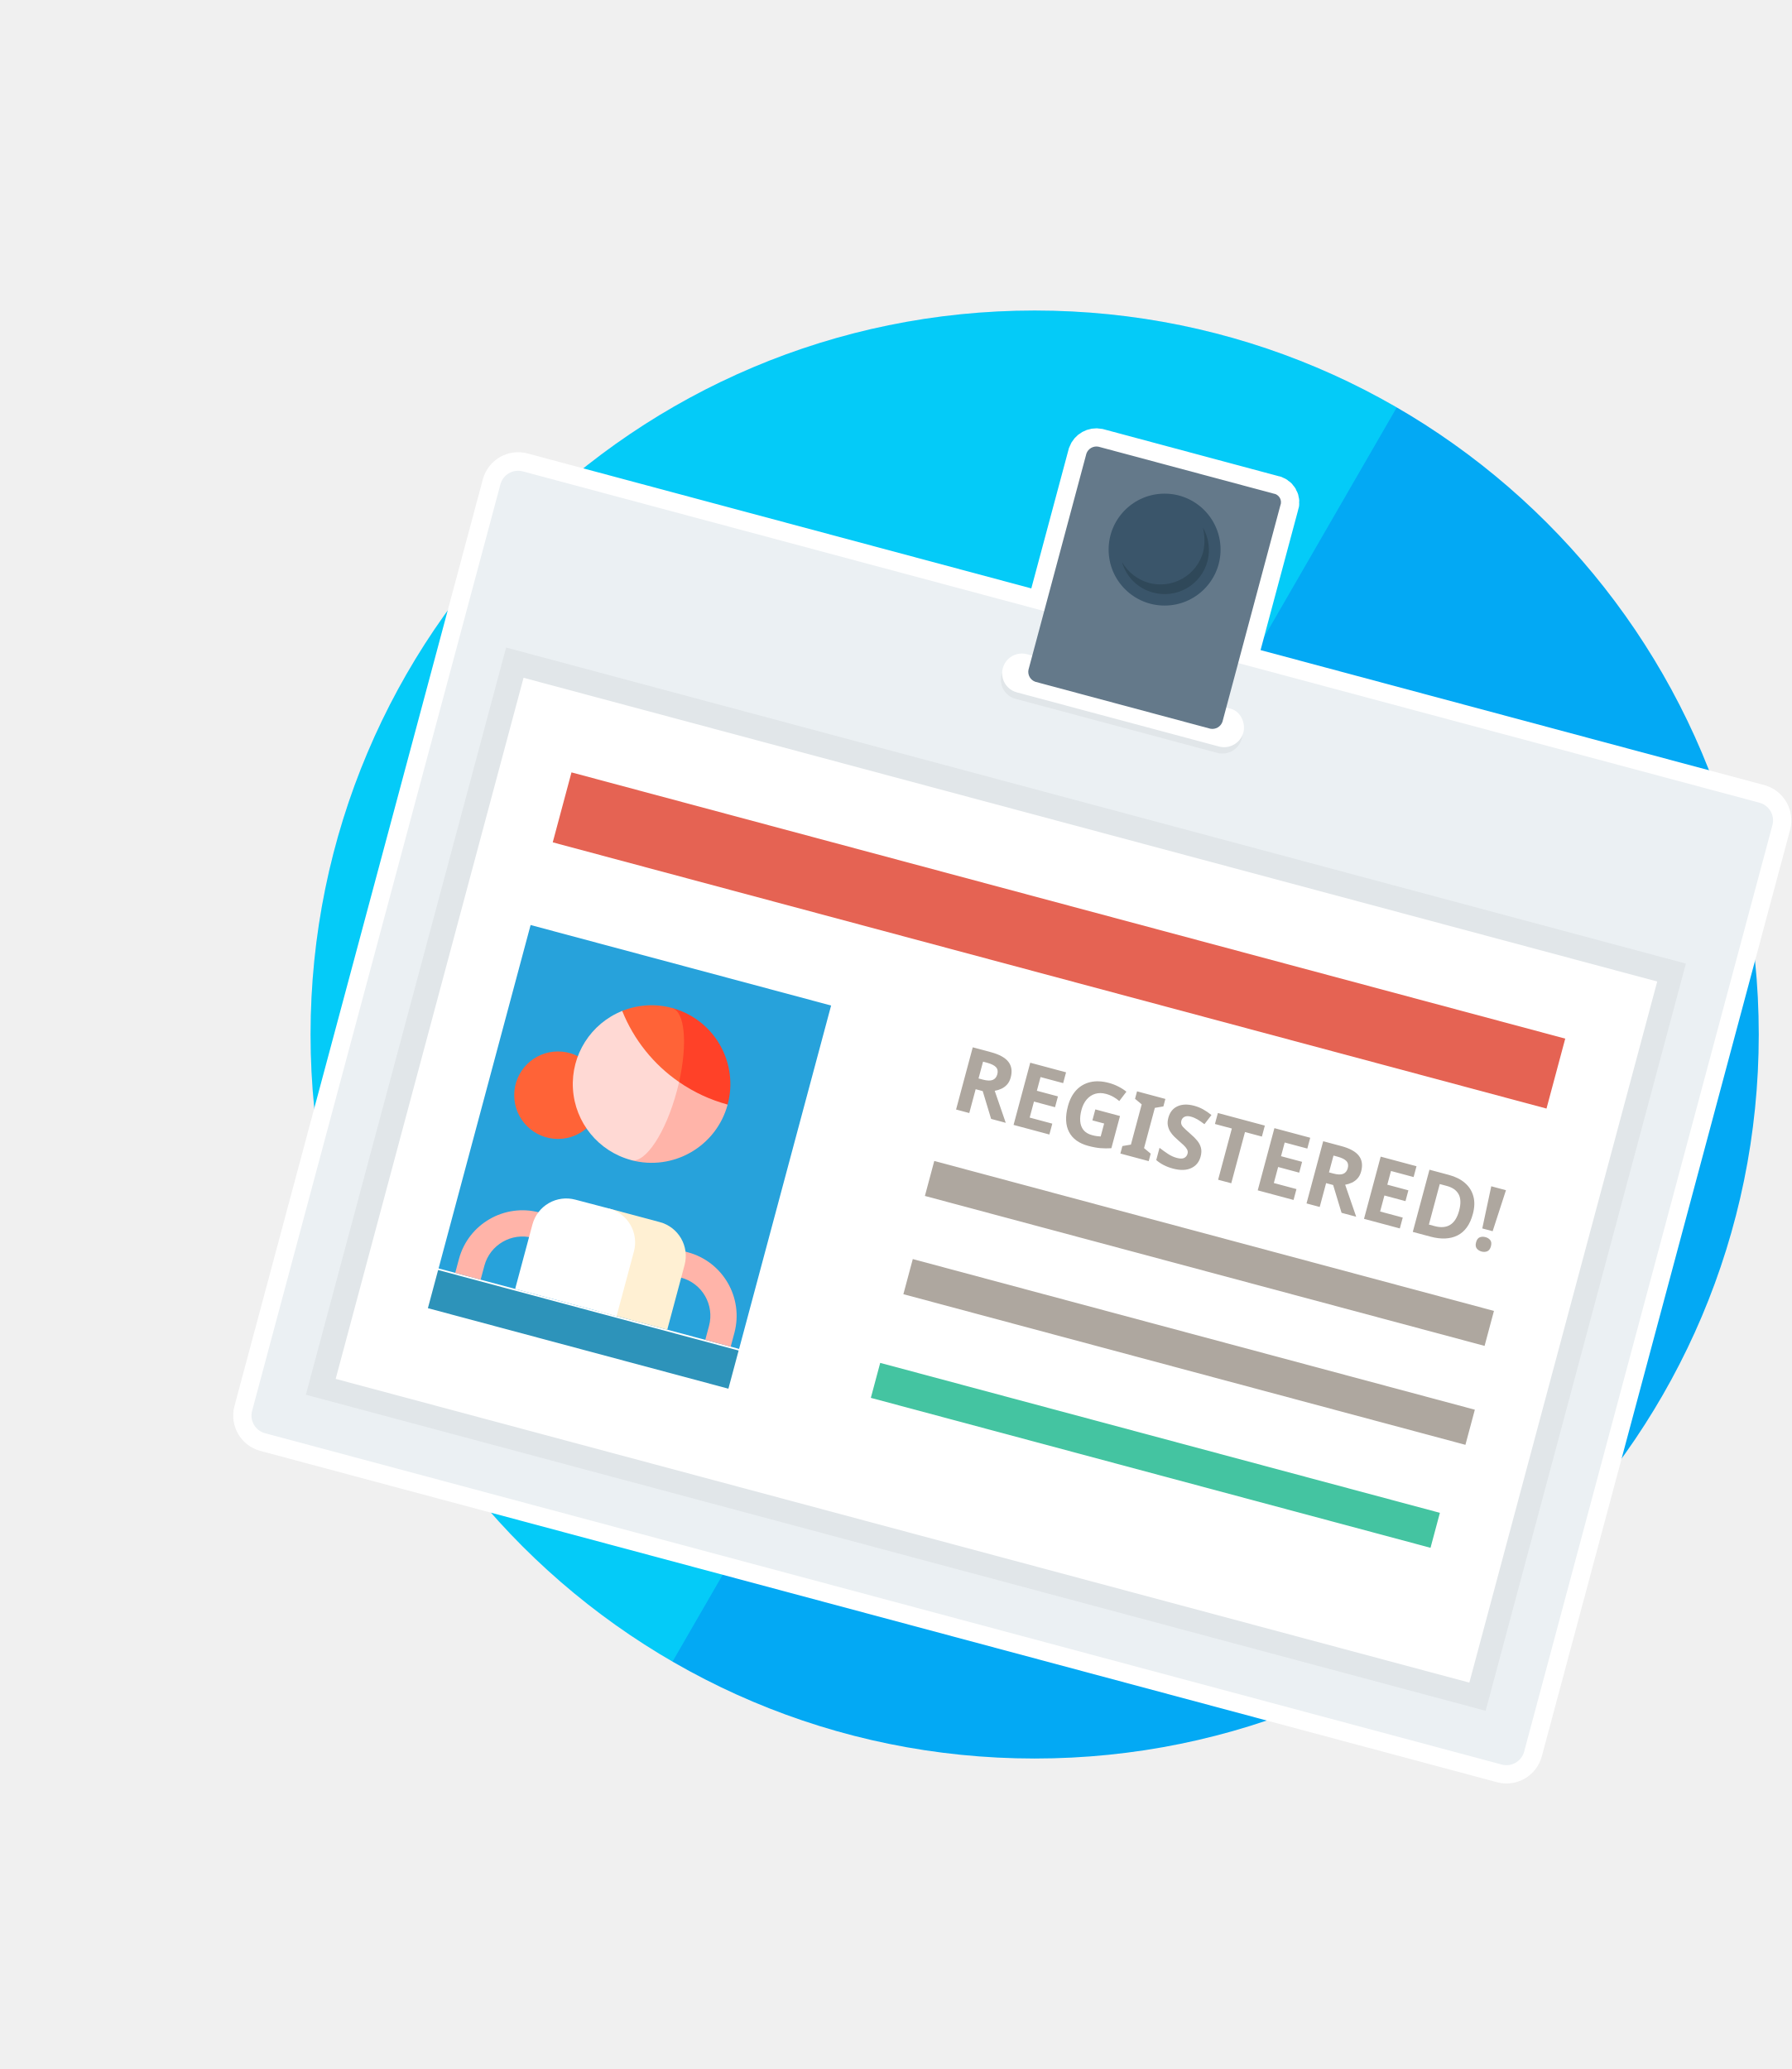
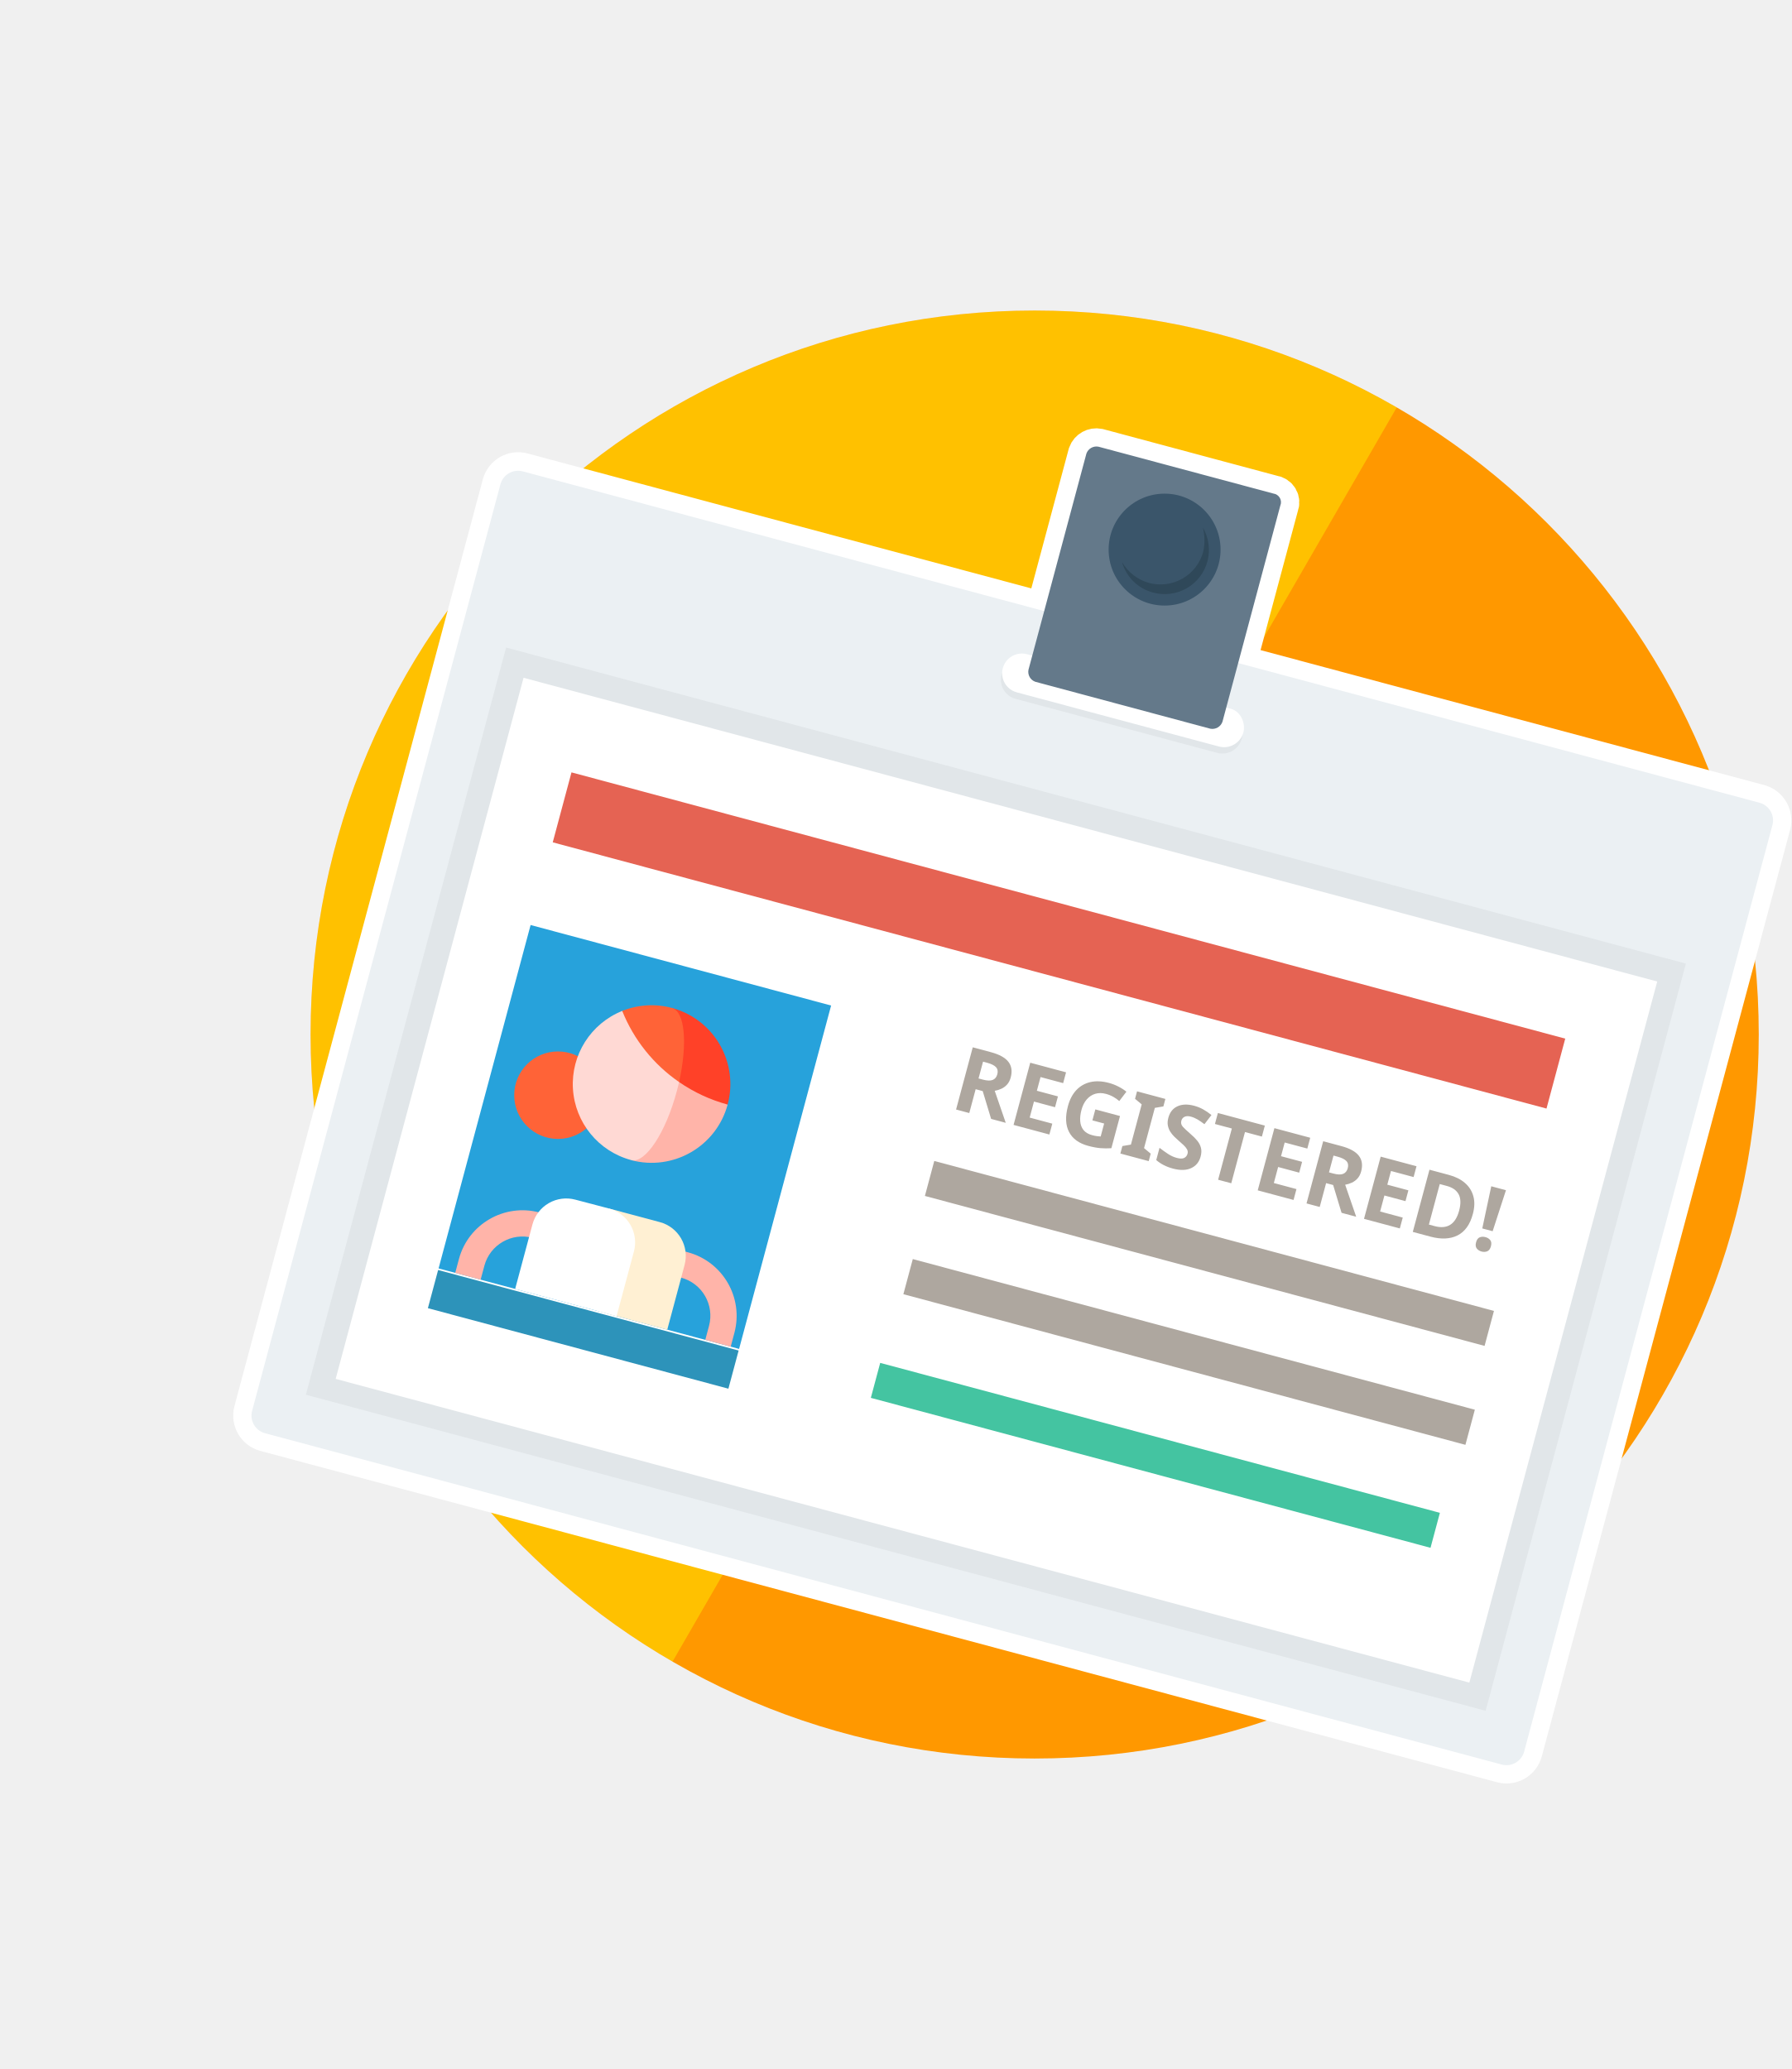
<svg xmlns="http://www.w3.org/2000/svg" viewBox="0 0 489.71 565.69">
  <defs>
-     <style>.a{fill:none;}.b{isolation:isolate;}.c{fill:#03a9f4;}.d{opacity:0.4;mix-blend-mode:overlay;}.e{clip-path:url(#a);}.f,.g{fill:#fff;}.g{stroke:#fff;stroke-miterlimit:10;stroke-width:10px;}.h{fill:#ebf0f3;}.i{fill:#e1e6e9;}.j{fill:#64798a;}.k{fill:#3a556a;}.l{fill:#2f4859;}.m{fill:#e56353;}.n{fill:#27a2db;}.o{fill:#2d93ba;}.p{font-size:24.55px;font-family:Menlo-Bold, Menlo;font-weight:700;}.p,.q{fill:#aea79f;}.r{fill:#44c4a1;}.s{clip-path:url(#b);}.t{fill:#ffb4a9;}.u{fill:#fff0d3;}.v{fill:#ff6337;}.w{fill:#ffd9d4;}.x{fill:#ff4128;}</style>
+     <style>.a{fill:none;}.b{isolation:isolate;}.c{fill:#ff9800;}.d{opacity:0.4;mix-blend-mode:overlay;}.e{clip-path:url(#a);}.f,.g{fill:#fff;}.g{stroke:#fff;stroke-miterlimit:10;stroke-width:10px;}.h{fill:#ebf0f3;}.i{fill:#e1e6e9;}.j{fill:#64798a;}.k{fill:#3a556a;}.l{fill:#2f4859;}.m{fill:#e56353;}.n{fill:#27a2db;}.o{fill:#2d93ba;}.p{font-size:24.55px;font-family:Menlo-Bold, Menlo;font-weight:700;}.p,.q{fill:#aea79f;}.r{fill:#44c4a1;}.s{clip-path:url(#b);}.t{fill:#ffb4a9;}.u{fill:#fff0d3;}.v{fill:#ff6337;}.w{fill:#ffd9d4;}.x{fill:#ff4128;}</style>
    <clipPath id="a">
      <circle class="a" cx="282.85" cy="282.85" r="197.95" />
    </clipPath>
    <clipPath id="b">
      <rect class="a" x="124.95" y="268.34" width="97.2" height="85.05" transform="translate(-171.64 398.04) rotate(-75)" />
    </clipPath>
  </defs>
  <g class="b">
    <circle class="c" cx="282.85" cy="282.85" r="197.95" />
    <g class="d">
      <g class="e">
        <polygon class="f" points="446.15 0 119.54 565.69 0 119.54 446.15 0" />
      </g>
    </g>
    <path class="g" d="M481.05,219.49,338.48,181.28l11.53-43a2.38,2.38,0,0,0-1.91-3.3l-47.81-12.82A2.91,2.91,0,0,0,297,124l-11.53,43-142.57-38.2a5,5,0,0,0-6.06,3.5L68.91,385.78a5,5,0,0,0,3.5,6.07l338.17,90.61a5,5,0,0,0,6.07-3.5l67.9-253.41A5,5,0,0,0,481.05,219.49Z" />
    <path class="h" d="M481.05,219.49,142.88,128.87a5,5,0,0,0-6.06,3.5L68.91,385.78a5,5,0,0,0,3.5,6.07l338.17,90.61a5,5,0,0,0,6.07-3.5l67.9-253.41A5,5,0,0,0,481.05,219.49Z" />
    <rect class="i" x="166.5" y="155.45" width="211.5" height="333.9" transform="translate(-109.63 501.93) rotate(-75)" />
    <rect class="f" x="173.18" y="162.25" width="198.45" height="320.85" transform="translate(-109.78 502.29) rotate(-75)" />
    <path class="i" d="M336.05,195.54l-55.63-14.91a5.4,5.4,0,0,0-2.8,10.44l55.2,14.79a5.48,5.48,0,0,0,6.62-3.82A5.12,5.12,0,0,0,336.05,195.54Z" />
    <path class="f" d="M336.52,193.8l-55.64-14.9a5.4,5.4,0,1,0-2.79,10.43l55.2,14.79a5.47,5.47,0,0,0,6.61-3.82C340.6,197.69,339.13,194.5,336.52,193.8Z" />
    <path class="j" d="M348.1,134.94l-47.81-12.81A2.91,2.91,0,0,0,297,124l-15.84,59.12a2.89,2.89,0,0,0,1.91,3.3l47.81,12.82a2.92,2.92,0,0,0,3.31-1.91L350,138.25A2.39,2.39,0,0,0,348.1,134.94Z" />
    <circle class="k" cx="318.37" cy="150.27" r="15.3" />
    <path class="l" d="M328.84,144.23a14.72,14.72,0,0,1,.11,6.55,12.1,12.1,0,0,1-14.88,8.59,12.31,12.31,0,0,1-7.33-5.69,11.92,11.92,0,0,0,8.48,8.33,12.09,12.09,0,0,0,14.88-8.59A12.27,12.27,0,0,0,328.84,144.23Z" />
    <rect class="m" x="279.6" y="116.52" width="19.8" height="281.25" transform="translate(-33.81 470.22) rotate(-75)" />
    <rect class="n" x="124.95" y="268.34" width="97.2" height="85.05" transform="translate(-171.64 398.04) rotate(-75)" />
    <rect class="o" x="154.05" y="320.93" width="10.8" height="85.05" transform="translate(-232.89 423.41) rotate(-75)" />
    <text class="p" transform="matrix(0.97, 0.26, -0.26, 0.97, 259.23, 302.78)">REGISTERED!</text>
    <rect class="q" x="325.68" y="263.5" width="9.9" height="158.4" transform="translate(-85.97 573.37) rotate(-75)" />
    <rect class="q" x="318.23" y="291.32" width="9.9" height="158.4" transform="matrix(0.26, -0.97, 0.97, 0.26, -118.36, 586.79)" />
    <rect class="r" x="310.89" y="318.71" width="9.9" height="158.4" transform="translate(-150.25 600) rotate(-75)" />
    <g class="s">
      <path class="t" d="M194.64,387.25l-6.94-1.86,6.13-22.88a10.77,10.77,0,0,0-7.61-13.18l-3.46-.93,1.85-6.93,3.47.93a18,18,0,0,1,12.69,22l-6.13,22.88Z" />
      <path class="t" d="M119.34,367.07l6.13-22.87a18,18,0,0,1,22-12.69l3.46.93-1.86,6.93-3.46-.93a10.79,10.79,0,0,0-13.19,7.61l-6.13,22.88-6.93-1.86Z" />
      <path class="u" d="M180.38,334.14l-13.86-3.71-5.62,57.93,13.87,3.72,12.38-46.22A9.57,9.57,0,0,0,180.38,334.14Z" />
      <path class="f" d="M166.52,330.43,157.28,328a9.56,9.56,0,0,0-11.72,6.77l-12.39,46.21,27.73,7.43,12.39-46.21A9.58,9.58,0,0,0,166.52,330.43Z" />
      <circle class="v" cx="152.53" cy="299.44" r="11.96" />
      <path class="t" d="M186.54,291l-14,26.19A21.54,21.54,0,0,0,198.92,302Z" />
      <path class="w" d="M185.05,298.24a60.77,60.77,0,0,0,1.49-7.25L170.1,276.4a21.53,21.53,0,0,0,2.45,40.78C176.37,318.21,182,309.73,185.05,298.24Z" />
      <path class="x" d="M183.69,275.59l1.95,20.25A43.11,43.11,0,0,0,198.92,302,21.53,21.53,0,0,0,183.69,275.59Z" />
      <path class="v" d="M183.69,275.59a21.39,21.39,0,0,0-13.59.81,43.09,43.09,0,0,0,15.54,19.44C188,285.37,187.25,276.54,183.69,275.59Z" />
    </g>
  </g>
</svg>
